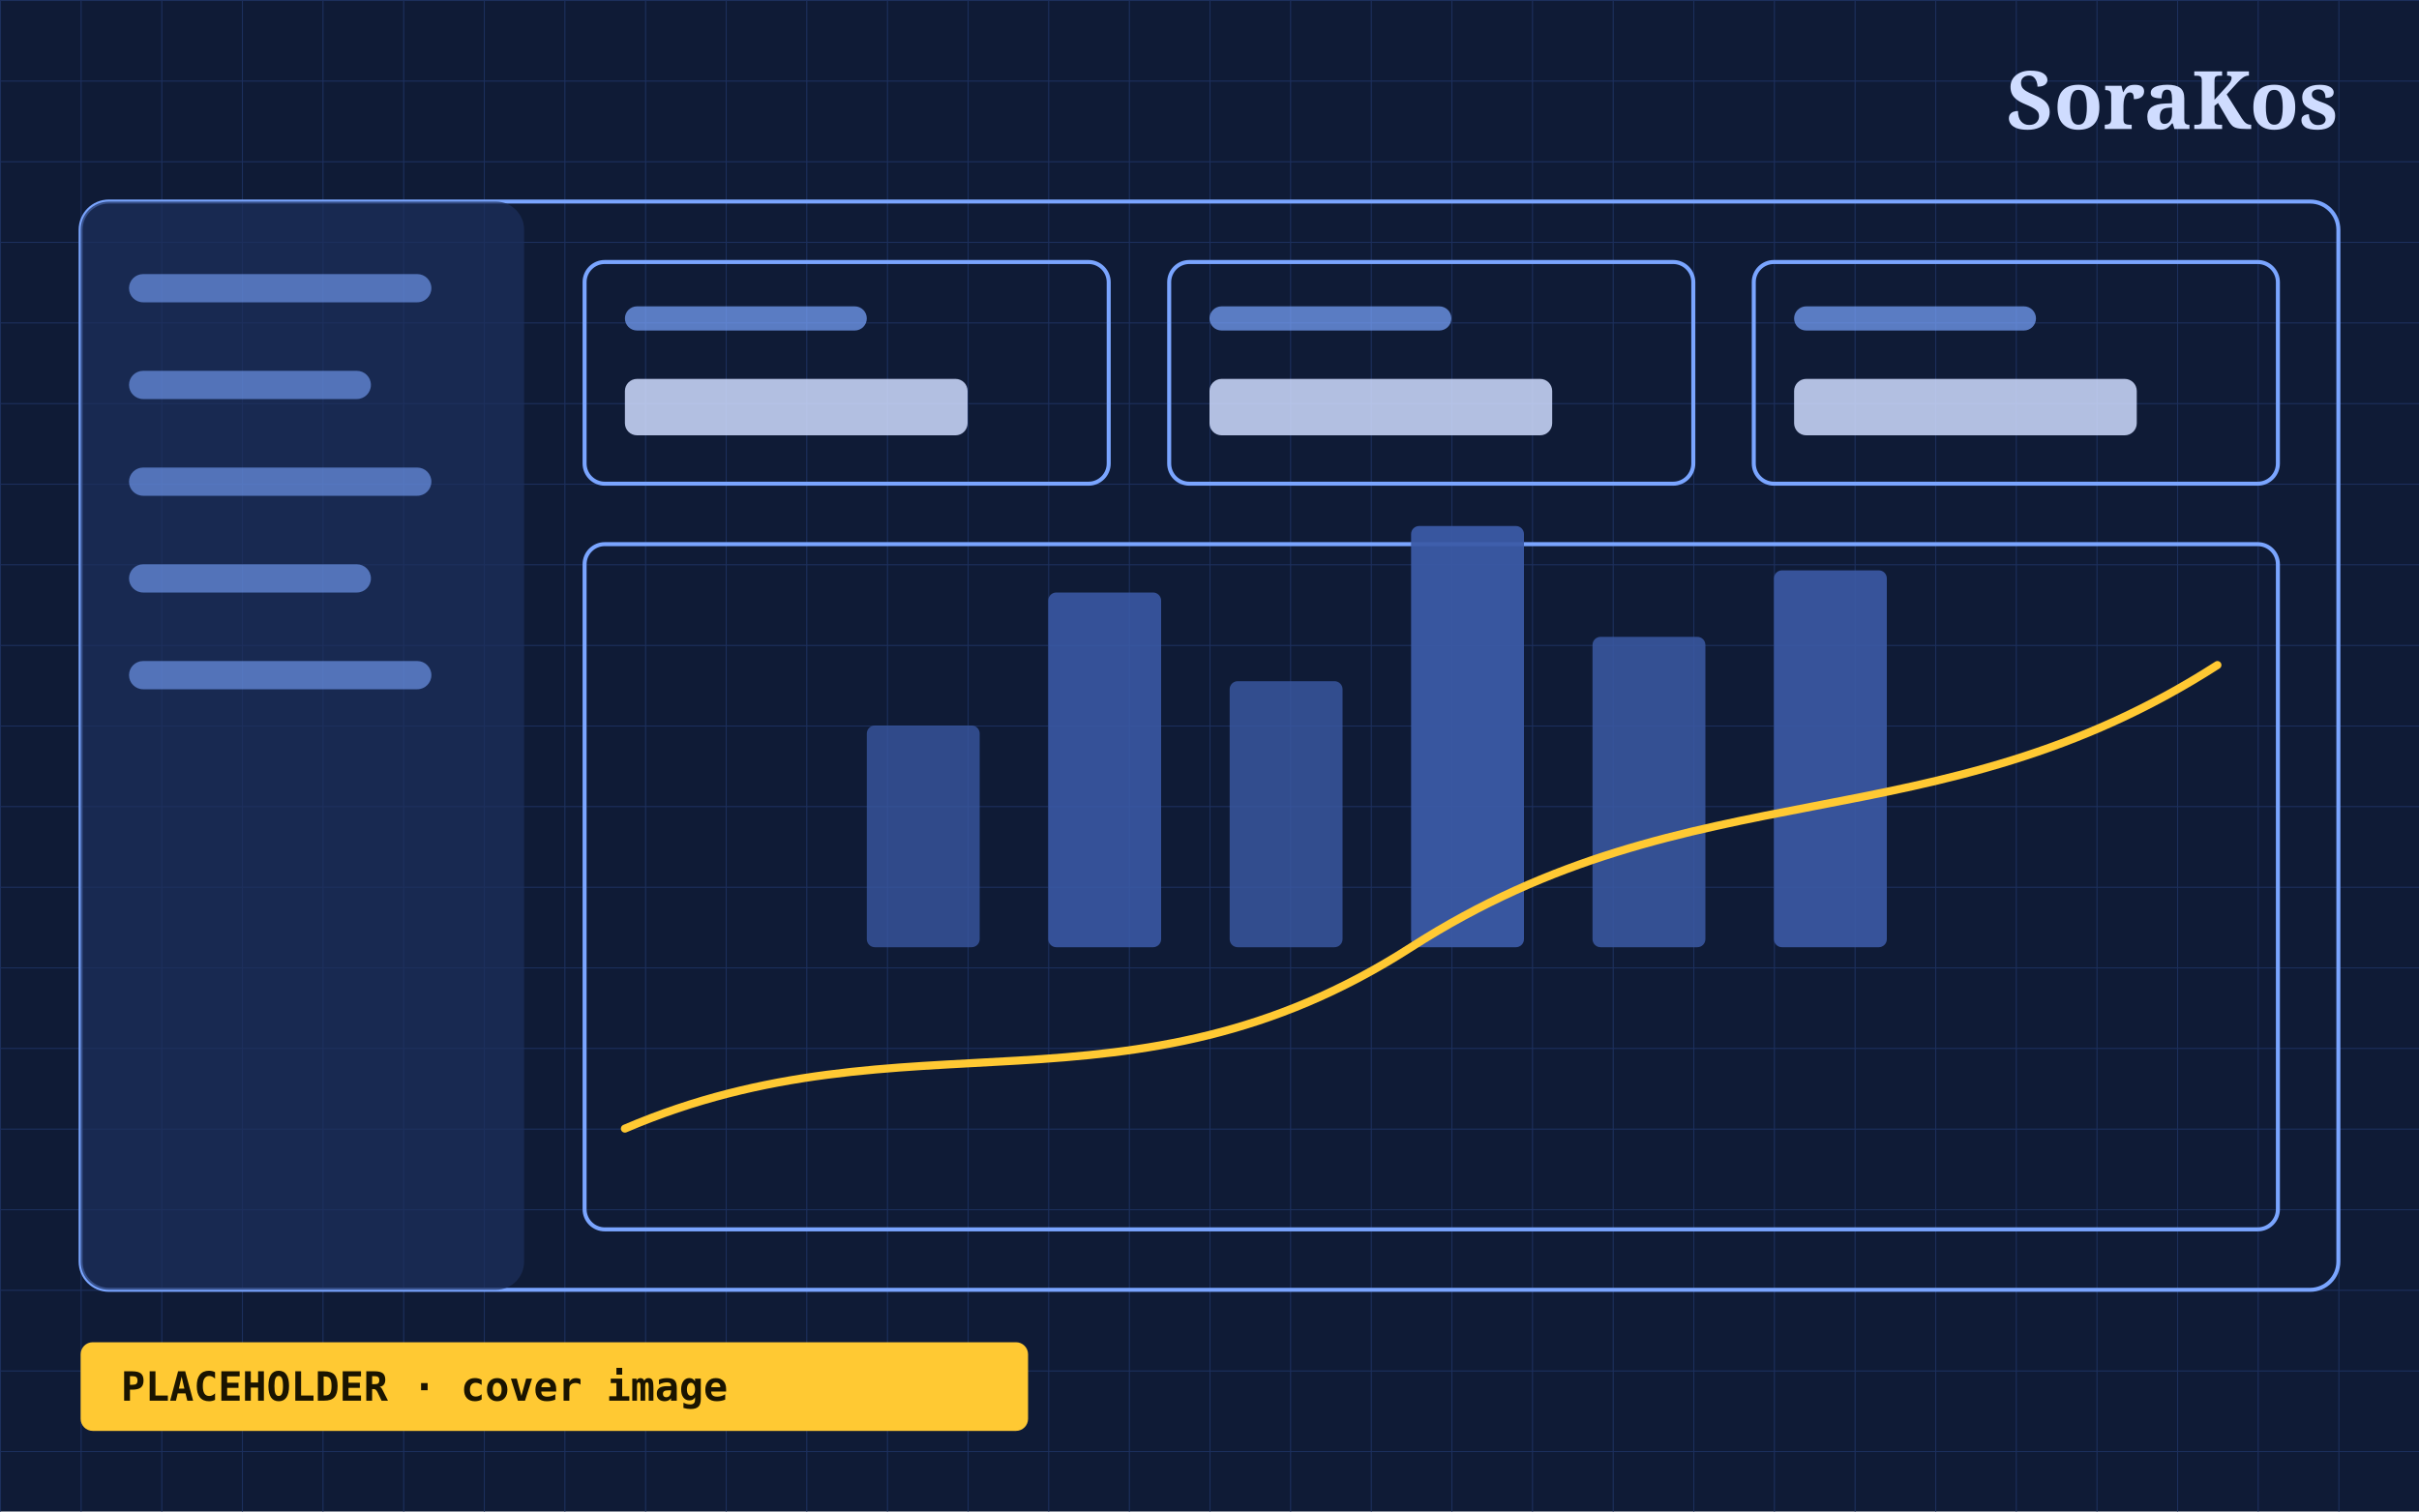
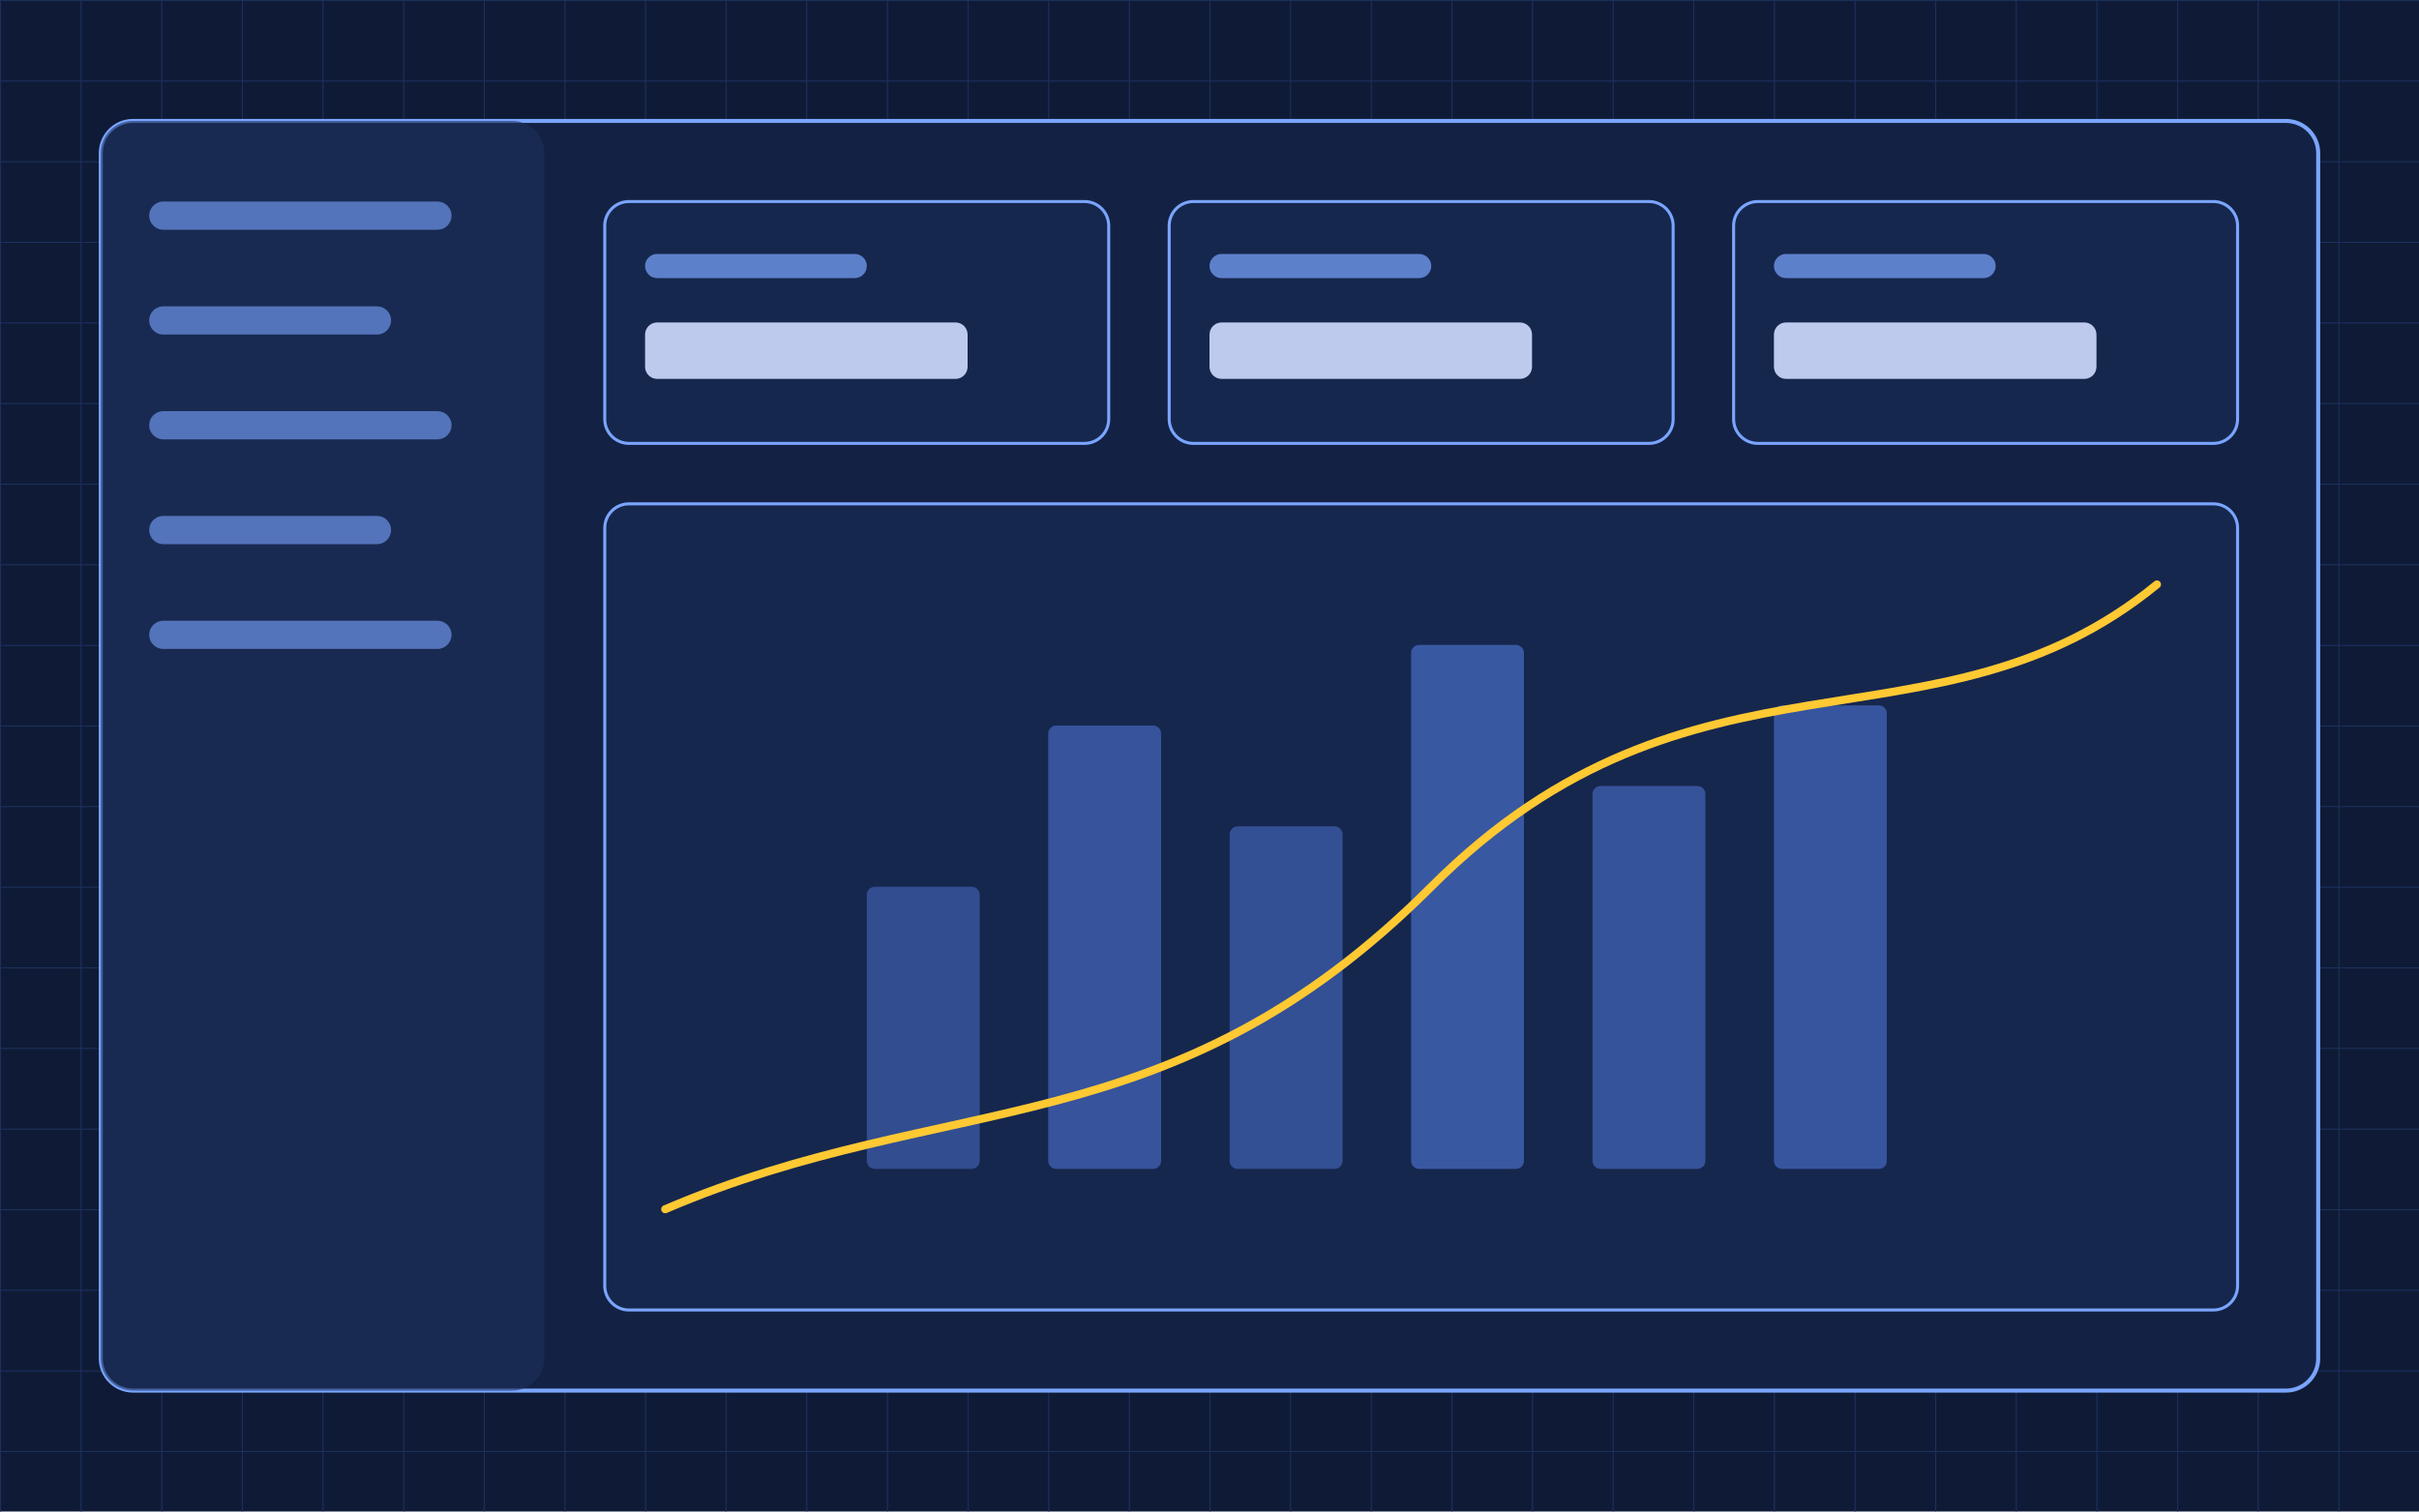
- <svg xmlns="http://www.w3.org/2000/svg" viewBox="0 0 1200 750" width="1200" height="750" role="img" aria-label="SoraKos placeholder">
+ <svg xmlns="http://www.w3.org/2000/svg" viewBox="0 0 1200 750" width="1200" height="750" role="img" aria-label="SoraKos dashboard preview">
  <defs>
    <pattern id="g" width="40" height="40" patternUnits="userSpaceOnUse">
      <path d="M40 0H0V40" fill="none" stroke="#1c2f5c" stroke-width="1" />
    </pattern>
  </defs>
  <rect width="1200" height="750" fill="#0f1b36" />
  <rect width="1200" height="750" fill="url(#g)" />
-   <rect x="40" y="100" width="1120" height="540" rx="14" fill="none" stroke="#7aa5ff" stroke-width="2" />
-   <rect x="40" y="100" width="220" height="540" rx="14" fill="#1c2f5c" opacity=".7" />
-   <rect x="64" y="136" width="150" height="14" rx="7" fill="#7aa5ff" opacity=".6" />
-   <rect x="64" y="184" width="120" height="14" rx="7" fill="#7aa5ff" opacity=".6" />
-   <rect x="64" y="232" width="150" height="14" rx="7" fill="#7aa5ff" opacity=".6" />
-   <rect x="64" y="280" width="120" height="14" rx="7" fill="#7aa5ff" opacity=".6" />
-   <rect x="64" y="328" width="150" height="14" rx="7" fill="#7aa5ff" opacity=".6" />
-   <rect x="290" y="130" width="260" height="110" rx="10" fill="none" stroke="#7aa5ff" stroke-width="2" />
-   <rect x="310" y="152" width="120" height="12" rx="6" fill="#7aa5ff" opacity=".7" />
-   <rect x="310" y="188" width="170" height="28" rx="6" fill="#cfdcff" opacity=".85" />
-   <rect x="580" y="130" width="260" height="110" rx="10" fill="none" stroke="#7aa5ff" stroke-width="2" />
-   <rect x="600" y="152" width="120" height="12" rx="6" fill="#7aa5ff" opacity=".7" />
-   <rect x="600" y="188" width="170" height="28" rx="6" fill="#cfdcff" opacity=".85" />
-   <rect x="870" y="130" width="260" height="110" rx="10" fill="none" stroke="#7aa5ff" stroke-width="2" />
-   <rect x="890" y="152" width="120" height="12" rx="6" fill="#7aa5ff" opacity=".7" />
-   <rect x="890" y="188" width="170" height="28" rx="6" fill="#cfdcff" opacity=".85" />
-   <rect x="290" y="270" width="840" height="340" rx="10" fill="none" stroke="#7aa5ff" stroke-width="2" />
-   <rect x="430" y="360" width="56" height="110" rx="4" fill="#3b5aa6" opacity="0.75" />
-   <rect x="520" y="294" width="56" height="176" rx="4" fill="#3b5aa6" opacity="0.87" />
-   <rect x="610" y="338" width="56" height="132" rx="4" fill="#3b5aa6" opacity="0.79" />
-   <rect x="700" y="261" width="56" height="209" rx="4" fill="#3b5aa6" opacity="0.93" />
-   <rect x="790" y="316" width="56" height="154" rx="4" fill="#3b5aa6" opacity="0.83" />
-   <rect x="880" y="283" width="56" height="187" rx="4" fill="#3b5aa6" opacity="0.89" />
-   <path d="M310 560 C 450 500, 560 560, 700 470 S 960 420, 1100 330" fill="none" stroke="#ffc933" stroke-width="4" stroke-linecap="round" />
-   <rect x="40" y="666" width="470" height="44" rx="6" fill="#ffc933" />
-   <text x="60" y="695" font-family="ui-monospace,Menlo,Consolas,monospace" font-size="20" font-weight="700" fill="#1a1400">PLACEHOLDER · cover image</text>
-   <text x="1160" y="64" text-anchor="end" font-family="Georgia,serif" font-size="40" font-weight="700" fill="#cfdcff">SoraKos</text>
+   <rect x="50" y="60" width="1100" height="630" rx="16" fill="#132244" stroke="#7aa5ff" stroke-width="2" />
+   <rect x="50" y="60" width="220" height="630" rx="16" fill="#1c2f5c" opacity=".6" />
+   <rect x="74" y="100" width="150" height="14" rx="7" fill="#7aa5ff" opacity=".6" />
+   <rect x="74" y="152" width="120" height="14" rx="7" fill="#7aa5ff" opacity=".6" />
+   <rect x="74" y="204" width="150" height="14" rx="7" fill="#7aa5ff" opacity=".6" />
+   <rect x="74" y="256" width="120" height="14" rx="7" fill="#7aa5ff" opacity=".6" />
+   <rect x="74" y="308" width="150" height="14" rx="7" fill="#7aa5ff" opacity=".6" />
+   <rect x="300" y="100" width="250" height="120" rx="12" fill="#16274e" stroke="#7aa5ff" stroke-width="1.5" />
+   <rect x="320" y="126" width="110" height="12" rx="6" fill="#7aa5ff" opacity=".7" />
+   <rect x="320" y="160" width="160" height="28" rx="6" fill="#cfdcff" opacity=".9" />
+   <rect x="580" y="100" width="250" height="120" rx="12" fill="#16274e" stroke="#7aa5ff" stroke-width="1.5" />
+   <rect x="600" y="126" width="110" height="12" rx="6" fill="#7aa5ff" opacity=".7" />
+   <rect x="600" y="160" width="160" height="28" rx="6" fill="#cfdcff" opacity=".9" />
+   <rect x="860" y="100" width="250" height="120" rx="12" fill="#16274e" stroke="#7aa5ff" stroke-width="1.5" />
+   <rect x="880" y="126" width="110" height="12" rx="6" fill="#7aa5ff" opacity=".7" />
+   <rect x="880" y="160" width="160" height="28" rx="6" fill="#cfdcff" opacity=".9" />
+   <rect x="300" y="250" width="810" height="400" rx="12" fill="#16274e" stroke="#7aa5ff" stroke-width="1.5" />
+   <rect x="430" y="440" width="56" height="140" rx="4" fill="#3b5aa6" opacity="0.75" />
+   <rect x="520" y="360" width="56" height="220" rx="4" fill="#3b5aa6" opacity="0.87" />
+   <rect x="610" y="410" width="56" height="170" rx="4" fill="#3b5aa6" opacity="0.8" />
+   <rect x="700" y="320" width="56" height="260" rx="4" fill="#3b5aa6" opacity="0.95" />
+   <rect x="790" y="390" width="56" height="190" rx="4" fill="#3b5aa6" opacity="0.85" />
+   <rect x="880" y="350" width="56" height="230" rx="4" fill="#3b5aa6" opacity="0.9" />
+   <path d="M330 600 C 470 540, 580 570, 710 440 S 960 380, 1070 290" fill="none" stroke="#ffc933" stroke-width="4" stroke-linecap="round" />
</svg>
